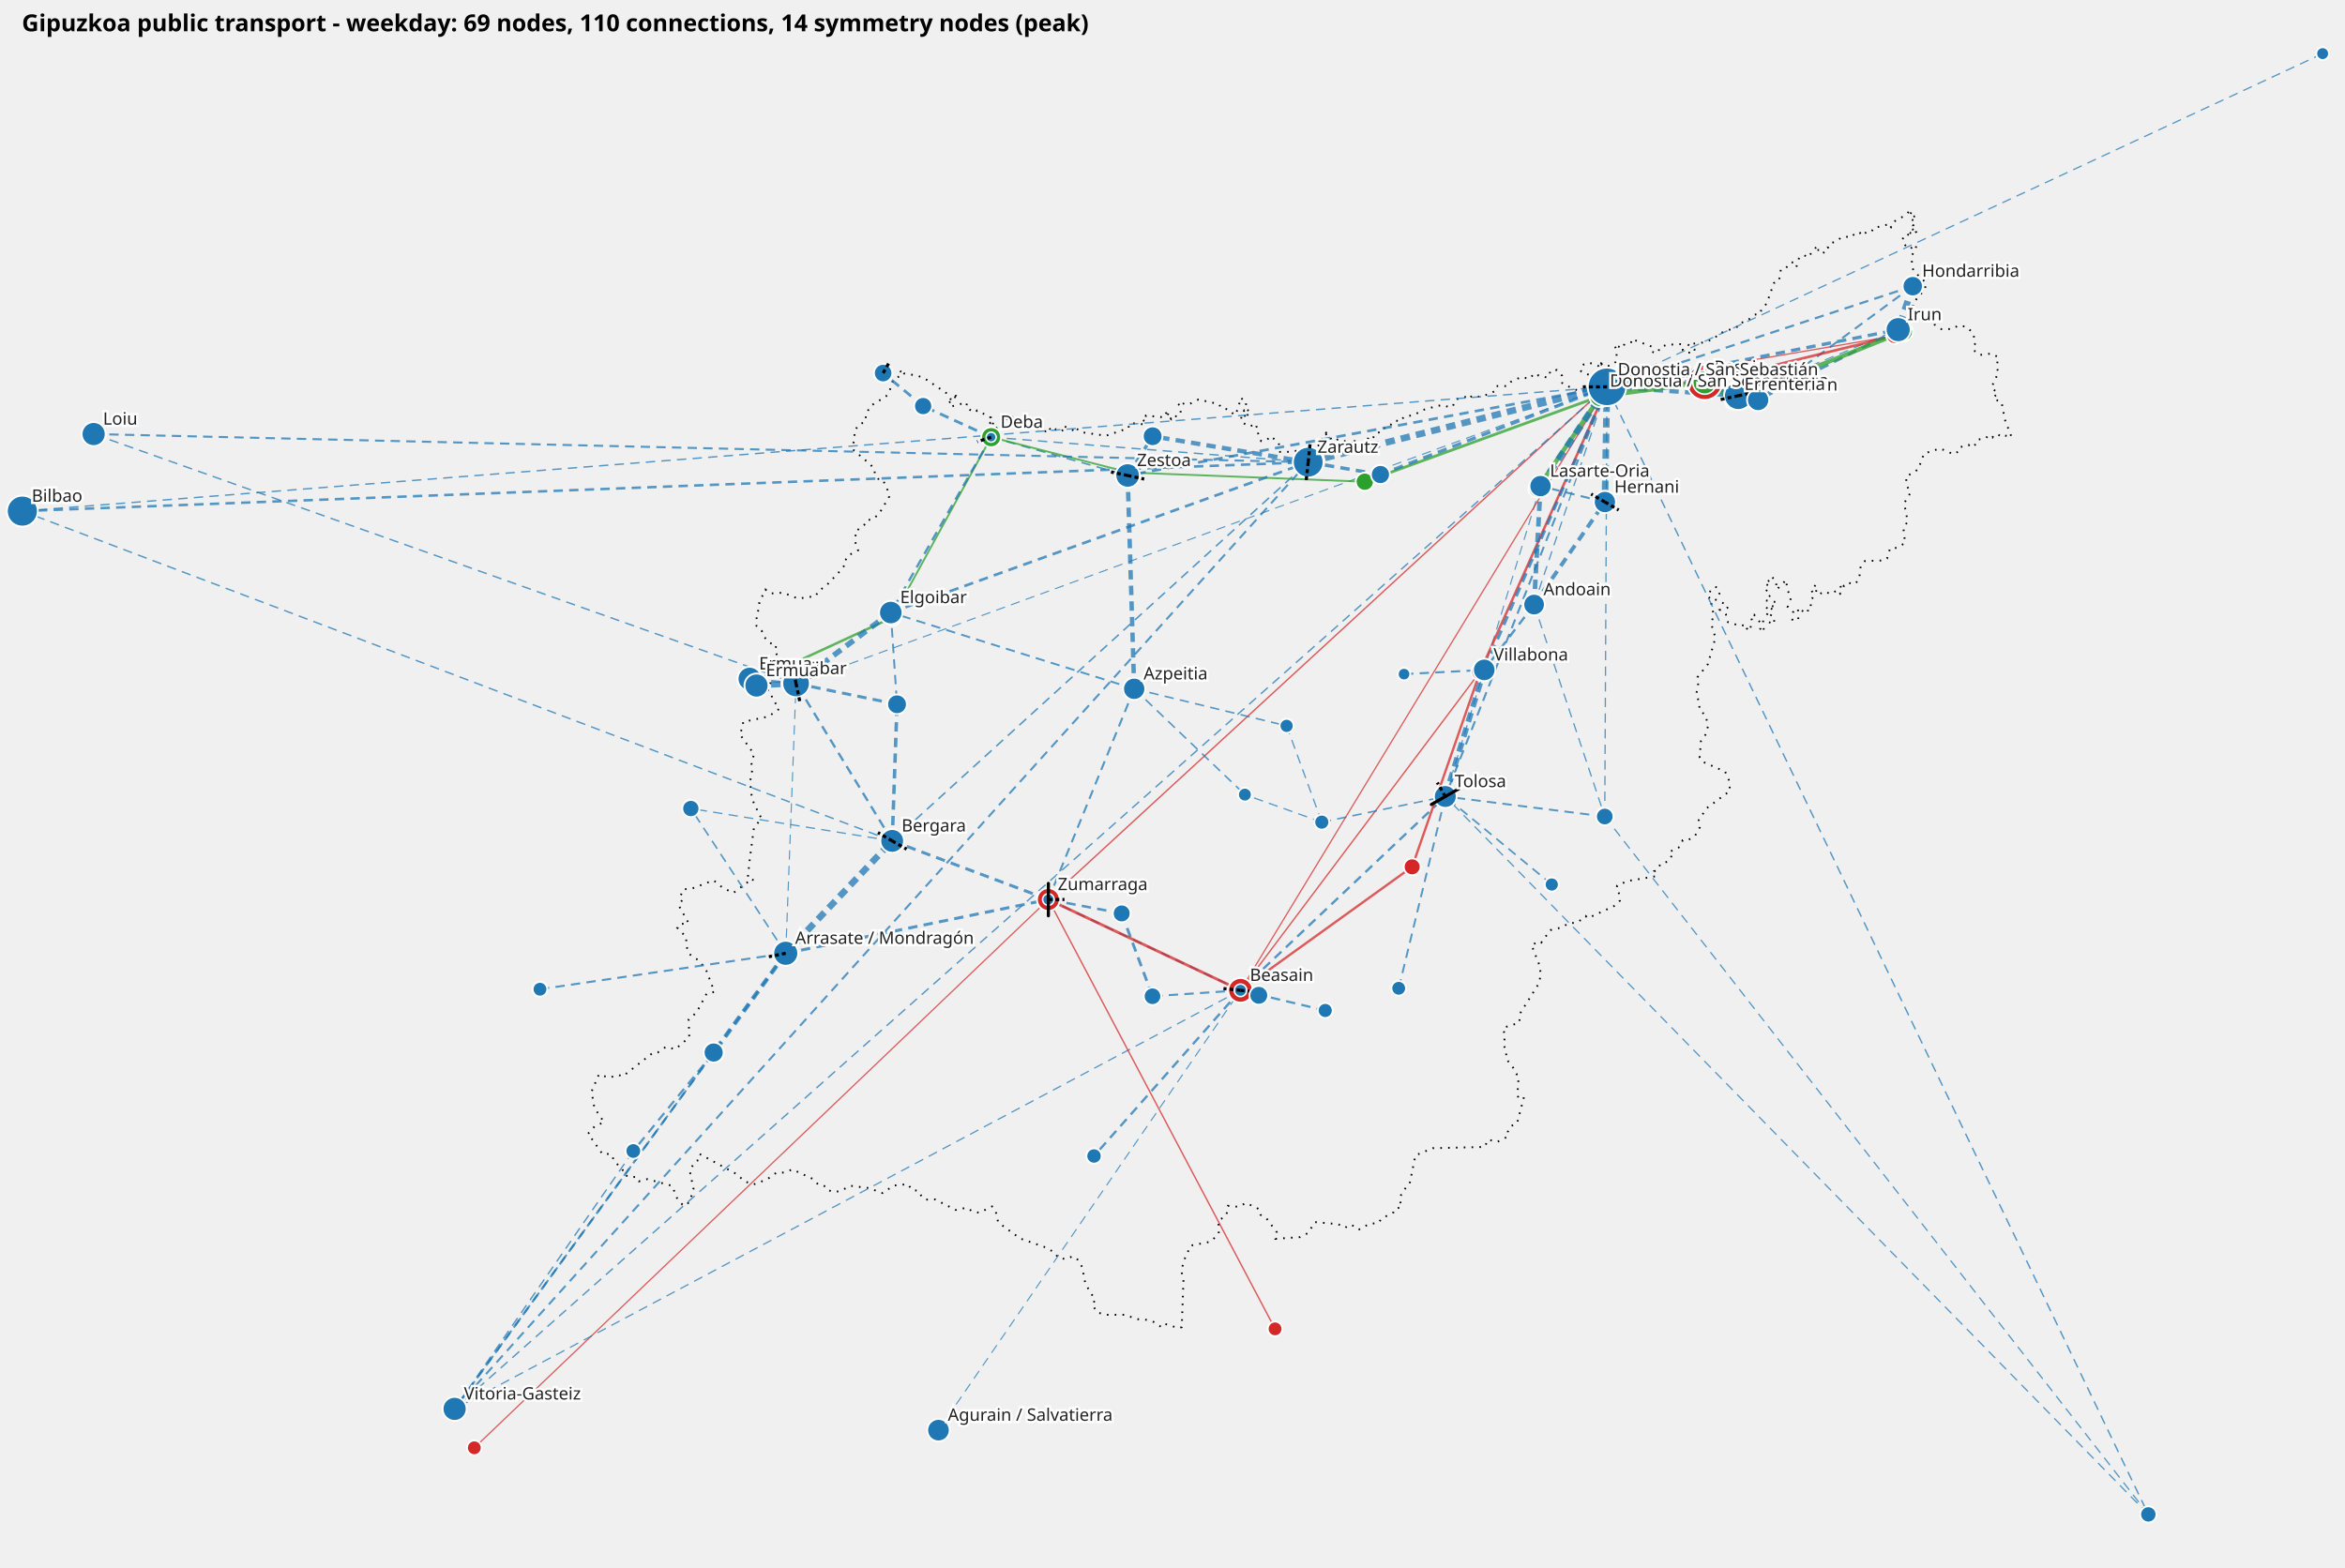
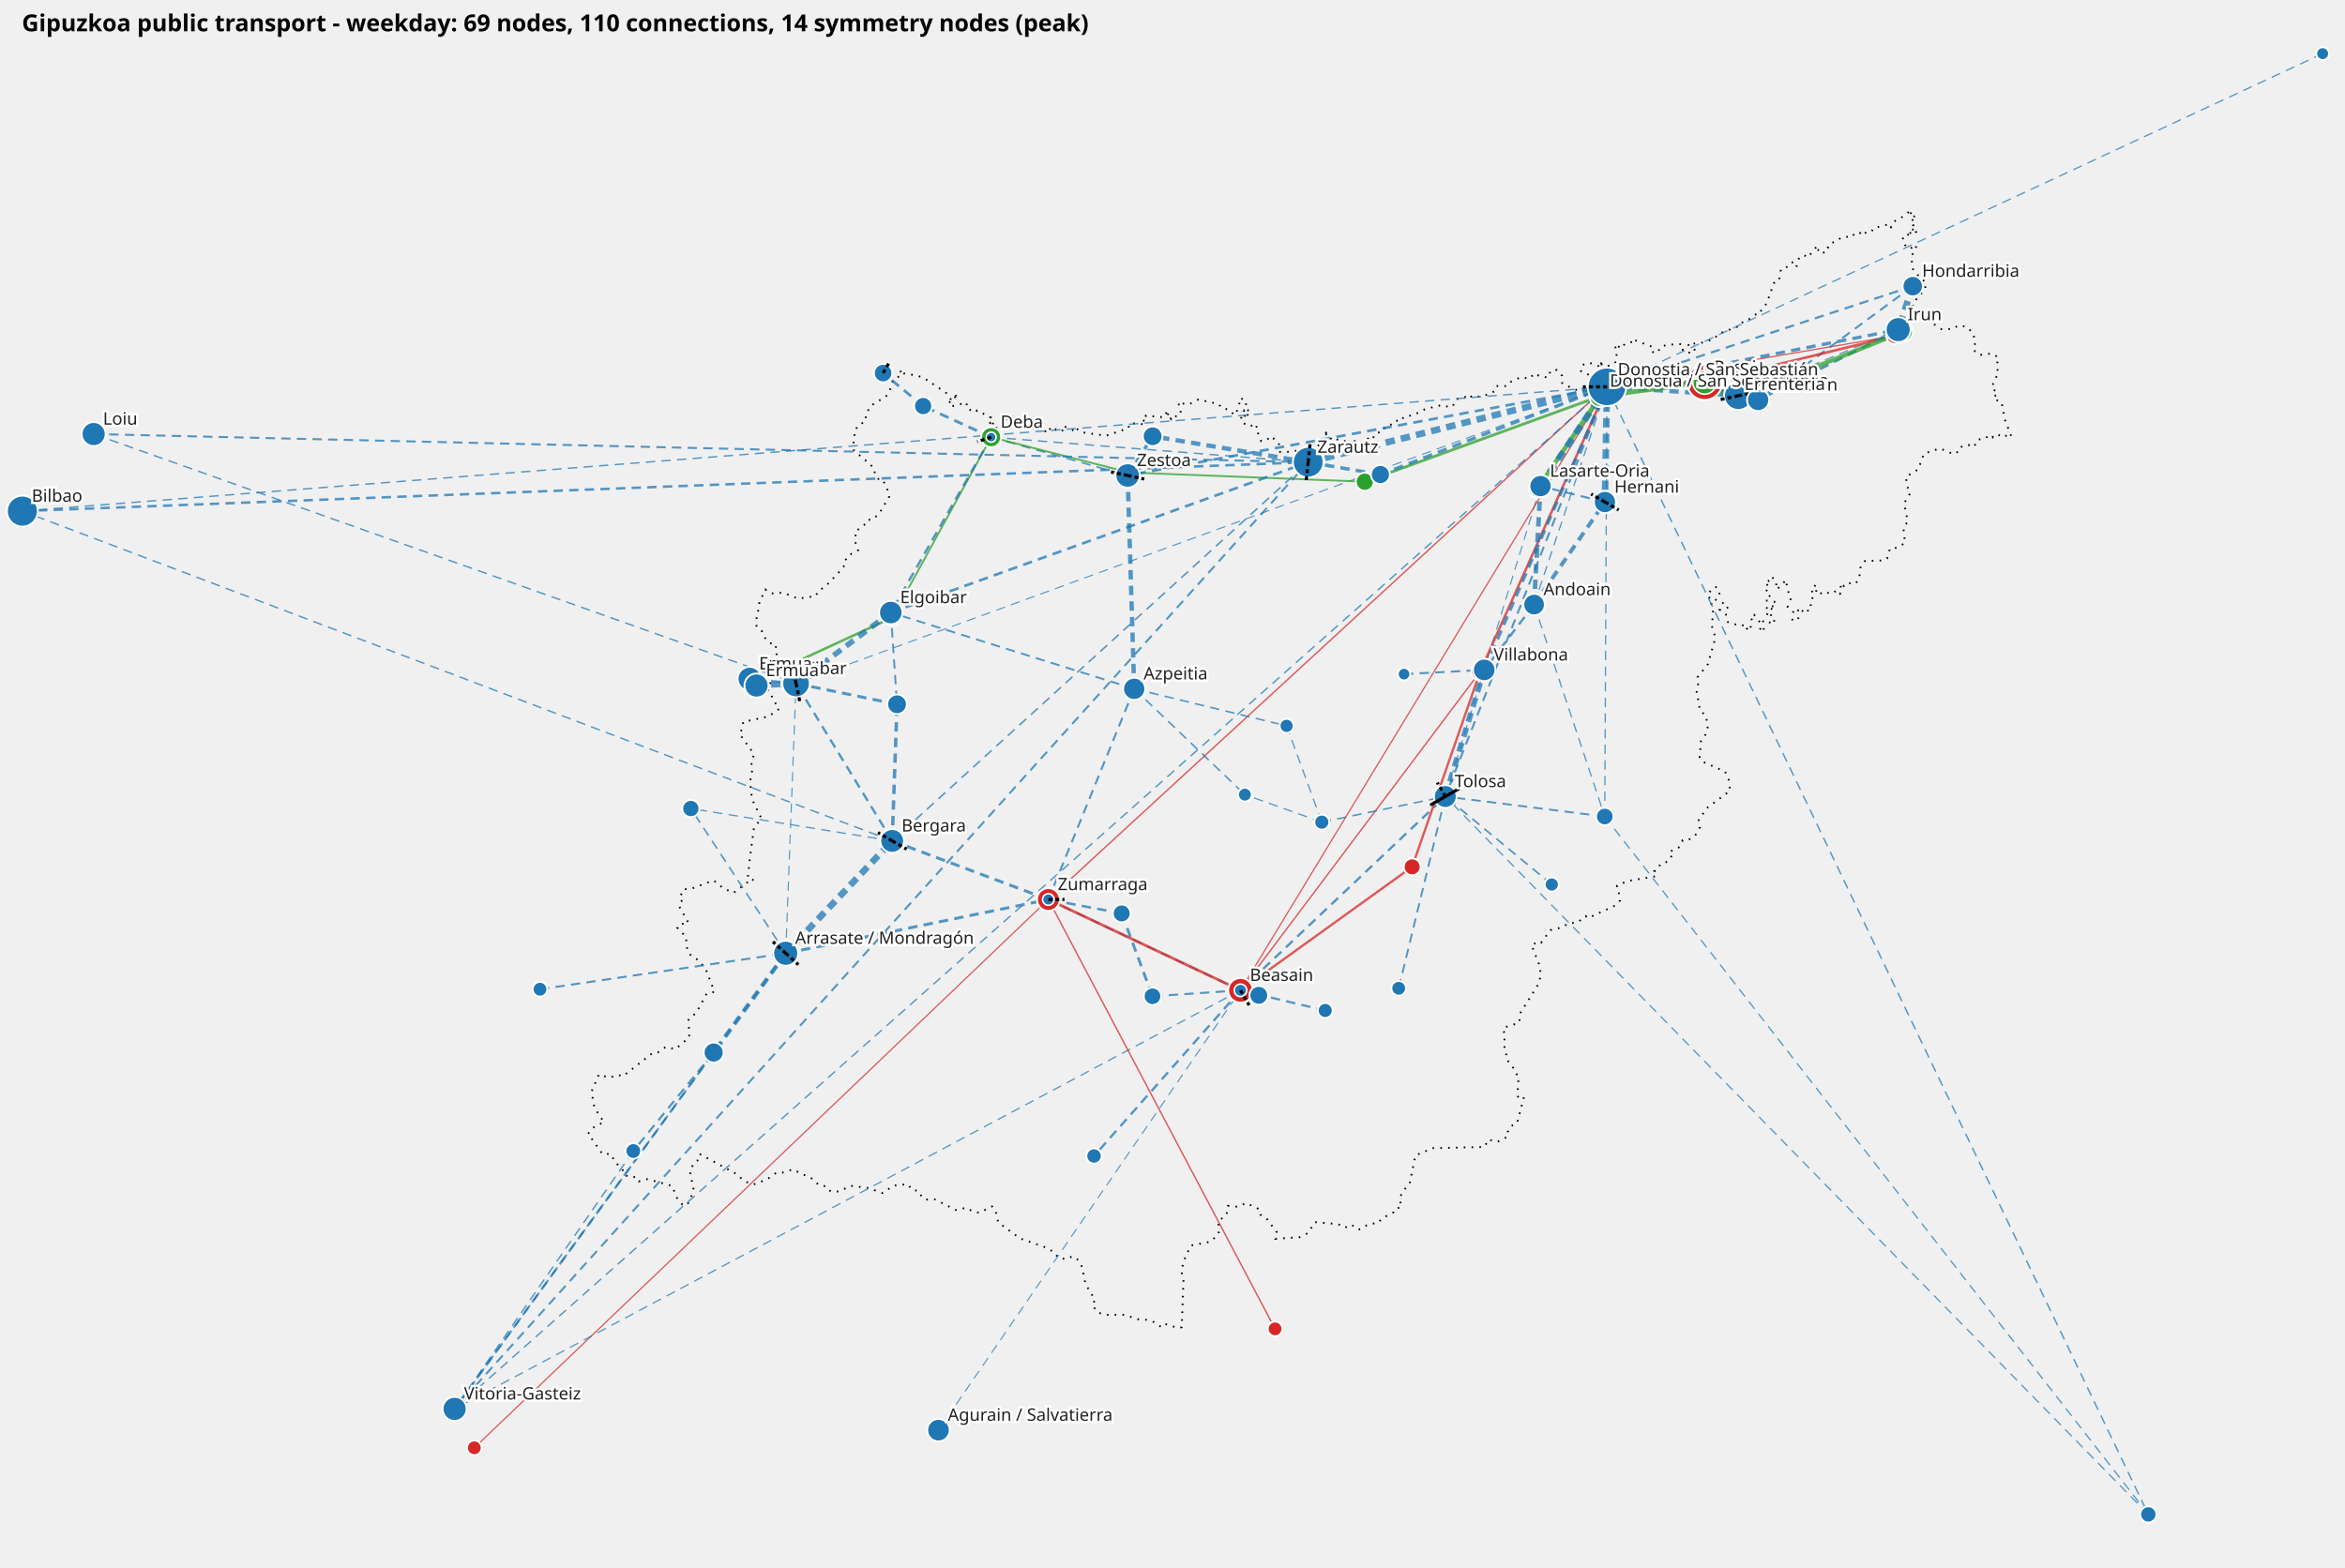
<svg xmlns="http://www.w3.org/2000/svg" width="1500" height="1003" style="background:#f3f5f8;font-family:sans-serif">
  <polyline fill="none" stroke="#000" stroke-width="1.2" stroke-dasharray="1 4" points="376.2,725.3 380.6,720.4 386.4,718.0 380.2,708.8 378.4,698.4 383.1,687.4 389.6,689.5 395.6,687.7 398.3,688.7 417.7,673.5 420.8,673.3 425.9,669.8 432.0,671.3 440.9,663.6 440.5,652.3 445.6,647.7 452.0,635.7 457.0,634.6 452.0,621.4 447.8,615.1 440.8,610.3 438.9,604.8 439.0,599.7 433.2,593.5 435.0,591.3 440.4,590.5 434.1,579.2 436.3,576.0 434.9,574.2 437.1,569.0 442.6,568.5 456.4,563.2 462.3,568.0 469.1,571.3 478.0,564.6 482.1,563.1 478.3,561.9 479.6,549.7 482.2,530.0 487.0,523.5 482.2,514.0 480.7,508.5 479.8,500.1 481.4,491.5 480.5,487.8 482.4,482.6 473.1,469.6 475.3,465.0 475.3,461.9 491.6,458.4 498.4,453.6 493.9,446.6 493.3,443.2 491.1,441.5 495.9,429.2 494.8,423.1 497.2,419.6 495.6,415.8 496.7,412.8 492.5,411.4 488.4,407.1 487.2,403.4 483.9,400.5 484.5,397.7 483.7,394.4 485.8,388.3 485.7,385.4 489.6,377.2 492.9,379.7 501.0,379.2 510.5,383.0 522.0,381.3 523.0,378.6 528.9,374.3 538.5,364.1 541.5,359.7 541.1,357.8 542.6,355.4 548.9,352.0 546.6,345.5 547.4,342.0 546.9,340.3 552.7,336.0 554.8,332.5 557.5,332.6 562.1,329.1 568.8,317.7 567.1,311.4 564.2,306.4 561.8,306.4 559.5,303.0 559.5,300.5 556.8,297.2 546.2,288.2 545.8,283.7 547.0,279.8 546.2,276.9 549.0,271.9 553.5,269.8 554.0,264.8 556.9,259.7 566.8,253.5 568.8,250.7 571.4,243.1 576.8,239.8 576.9,238.5 575.3,236.8 578.1,238.9 587.2,240.4 592.8,243.0 605.2,251.4 607.9,255.3 608.9,255.3 608.9,253.5 611.7,253.3 613.1,255.0 610.3,253.9 606.6,258.4 609.1,259.9 617.8,257.6 618.6,258.1 617.8,260.2 621.8,263.2 624.0,263.8 625.0,262.6 633.5,267.0 632.1,267.7 632.1,269.8 633.6,270.7 635.6,269.0 634.7,272.9 637.0,273.9 643.2,271.9 644.1,266.5 647.1,266.5 648.3,267.7 650.2,267.1 651.8,270.0 654.8,269.8 667.0,276.2 670.1,275.7 670.7,273.5 673.5,276.4 675.5,274.6 678.6,276.0 680.6,274.7 679.9,272.8 680.9,272.8 687.4,275.7 687.8,273.8 692.3,276.6 707.4,278.8 721.9,273.9 722.1,271.6 723.5,270.7 732.0,271.5 732.8,269.7 731.0,268.8 732.6,268.9 733.0,265.9 744.7,267.0 745.9,264.3 747.9,262.7 746.5,266.8 748.9,268.1 748.8,266.1 753.2,266.4 755.3,264.6 754.9,259.5 753.4,258.3 755.1,259.3 757.8,257.8 761.1,258.4 766.6,255.6 779.8,258.6 780.9,260.7 786.5,262.3 789.6,265.7 792.2,261.2 793.4,254.5 797.3,257.0 796.5,261.5 799.7,263.3 798.0,265.8 798.3,263.5 795.9,262.5 794.6,265.3 795.5,266.5 797.0,265.7 795.8,266.8 794.0,266.6 794.0,269.8 798.8,272.8 803.9,271.5 803.7,272.9 804.9,274.1 804.2,275.9 806.7,282.2 810.2,281.6 812.9,279.0 818.0,283.6 818.8,289.1 826.3,289.1 843.8,284.9 845.4,280.9 848.8,279.3 847.2,275.1 849.9,279.5 853.6,282.3 856.2,280.8 864.4,283.7 866.8,280.6 866.4,282.8 870.0,287.2 874.5,282.9 875.2,280.0 876.2,279.2 878.2,280.4 879.9,277.1 884.0,276.3 886.7,272.3 889.8,271.6 892.6,268.9 895.4,269.8 898.3,266.5 904.3,265.6 910.2,262.3 918.0,260.1 922.6,259.1 927.6,260.7 929.4,259.8 930.8,255.9 931.9,255.4 937.3,254.0 939.5,255.4 941.4,253.3 945.7,253.8 952.5,252.2 956.2,250.2 957.3,247.0 964.1,247.0 966.4,244.3 972.8,241.3 978.5,242.3 981.0,239.4 982.9,240.8 984.2,240.0 989.3,241.5 991.6,239.9 991.3,237.7 995.8,236.7 999.2,240.4 999.3,245.1 1000.4,246.0 1009.1,249.8 1014.8,249.2 1017.8,246.8 1019.3,242.9 1018.3,240.6 1011.5,237.8 1010.8,236.1 1013.0,233.2 1016.4,232.0 1022.4,234.1 1025.3,237.6 1024.0,232.9 1025.0,230.3 1024.5,233.3 1026.9,234.4 1030.7,233.8 1033.8,231.4 1034.2,224.3 1032.6,220.6 1037.9,222.8 1039.1,220.1 1043.4,218.9 1043.7,216.9 1056.7,221.8 1056.4,224.8 1058.4,225.8 1060.6,225.5 1061.6,222.6 1065.9,220.6 1075.0,220.2 1076.5,220.6 1076.4,224.1 1078.2,225.6 1083.7,225.6 1083.9,223.6 1079.5,220.3 1090.7,219.0 1097.0,216.3 1099.0,213.7 1112.5,208.6 1113.2,206.7 1117.5,205.3 1122.4,201.3 1126.0,200.7 1126.6,198.4 1130.1,194.1 1134.7,181.1 1137.9,179.9 1139.1,172.6 1142.0,172.0 1145.3,167.9 1147.0,167.9 1149.0,171.0 1150.5,165.7 1152.1,164.0 1153.9,163.1 1156.3,164.8 1162.3,157.4 1162.1,159.9 1164.1,160.0 1165.5,162.3 1169.8,159.4 1169.2,158.0 1171.4,155.5 1175.3,154.2 1177.6,151.9 1183.5,151.3 1184.9,149.8 1186.9,151.0 1189.8,149.1 1190.9,150.8 1194.8,147.8 1197.4,147.9 1198.2,146.0 1207.2,143.7 1207.4,145.1 1208.8,144.3 1209.6,145.3 1211.3,141.9 1218.3,138.0 1222.3,134.3 1223.1,135.2 1221.4,137.6 1223.0,138.8 1225.1,138.3 1222.5,140.4 1225.3,141.5 1223.7,144.5 1225.7,148.3 1224.1,149.3 1224.9,147.7 1222.7,146.3 1221.0,148.7 1223.4,149.6 1222.2,150.8 1219.2,149.6 1216.8,153.2 1218.7,156.9 1222.0,159.3 1224.7,156.3 1225.6,158.2 1222.9,163.7 1223.0,170.7 1224.3,173.6 1232.2,181.2 1231.0,185.9 1226.8,189.7 1223.6,195.5 1230.5,201.7 1236.3,202.7 1237.5,207.7 1241.9,210.6 1248.9,210.5 1252.7,208.2 1257.9,209.1 1262.0,213.0 1263.7,219.6 1262.2,221.6 1263.3,224.8 1266.3,227.1 1273.9,226.2 1278.3,228.6 1277.0,235.0 1278.4,238.1 1273.9,247.7 1277.9,251.9 1275.5,253.8 1275.3,255.3 1280.3,257.2 1282.4,268.4 1286.7,279.6 1282.2,278.6 1280.7,279.6 1278.0,278.0 1275.3,278.2 1274.5,279.9 1271.8,278.5 1270.3,280.4 1264.9,281.3 1263.4,284.5 1261.0,286.3 1259.2,284.6 1253.8,286.1 1253.2,288.5 1249.8,290.7 1241.0,286.9 1230.7,290.2 1227.0,300.3 1219.1,305.1 1219.9,311.1 1222.1,315.2 1218.0,322.0 1220.3,333.7 1217.5,337.6 1218.6,347.4 1213.3,350.5 1209.0,350.8 1207.1,357.3 1204.6,358.6 1193.0,358.9 1190.2,362.2 1189.2,370.6 1186.4,373.8 1181.9,372.8 1179.6,375.0 1176.9,373.3 1178.2,378.6 1177.1,379.8 1175.6,377.3 1171.3,380.0 1166.6,378.4 1163.6,380.4 1161.5,379.1 1162.5,375.4 1161.5,374.3 1158.4,377.1 1160.6,381.2 1158.1,384.1 1158.3,387.7 1156.3,388.3 1156.5,391.7 1155.0,392.2 1150.1,389.0 1150.3,396.3 1149.0,397.3 1146.5,396.4 1147.1,391.7 1143.5,388.4 1145.6,382.7 1143.1,376.7 1142.6,371.0 1136.5,377.2 1136.0,371.4 1132.9,368.8 1132.0,371.3 1128.7,373.1 1131.9,375.1 1129.6,378.4 1132.3,381.0 1129.1,384.1 1136.0,385.2 1134.8,388.1 1132.0,387.4 1129.8,388.5 1130.7,389.6 1130.2,393.3 1132.7,389.2 1134.3,390.1 1132.6,394.1 1134.8,395.3 1134.9,399.2 1127.9,396.9 1127.4,400.3 1128.4,403.0 1127.6,404.5 1125.9,402.1 1125.9,398.3 1122.0,393.3 1119.8,394.2 1120.9,397.6 1119.0,403.8 1117.2,401.9 1116.8,399.5 1113.5,400.5 1105.4,398.1 1104.3,396.6 1104.0,393.1 1100.2,390.2 1104.9,388.9 1105.2,387.2 1097.6,383.8 1097.4,382.0 1099.8,379.8 1098.5,375.8 1096.9,375.5 1093.9,378.4 1092.2,381.5 1095.2,383.7 1094.6,385.8 1095.9,392.2 1094.9,400.1 1097.3,408.0 1092.4,425.0 1085.8,433.3 1086.3,438.8 1084.9,444.3 1086.9,449.1 1087.1,453.9 1091.2,458.2 1092.5,464.8 1090.6,470.9 1088.0,474.2 1087.2,484.7 1089.9,487.7 1103.5,493.7 1105.8,498.9 1106.7,505.9 1091.8,517.0 1086.6,524.7 1087.3,529.3 1084.1,535.0 1079.9,537.4 1076.3,537.6 1075.7,540.3 1073.7,542.3 1067.9,545.0 1069.2,547.2 1068.9,548.8 1066.7,551.3 1062.4,552.5 1059.6,557.1 1058.1,557.4 1059.2,560.6 1041.0,563.7 1034.4,566.6 1034.0,569.5 1035.5,571.4 1036.2,576.2 1033.7,579.1 1015.6,587.5 1014.3,586.1 1008.9,590.3 1003.2,590.7 999.3,593.3 991.7,595.1 985.9,603.0 985.1,602.3 979.6,604.5 984.5,617.0 985.7,623.6 984.1,629.6 972.7,647.8 971.7,654.4 962.0,657.4 961.5,659.0 962.9,662.3 961.7,668.4 963.6,672.5 963.3,677.2 968.2,683.5 970.2,687.0 969.9,688.8 971.3,690.3 970.6,700.9 971.5,702.5 974.8,701.9 970.4,718.7 966.2,720.6 964.5,724.1 964.6,727.1 957.7,730.6 951.9,729.1 949.7,733.8 916.5,734.6 905.4,739.2 901.7,757.2 897.2,762.3 895.3,766.6 896.4,772.4 892.4,773.3 891.4,775.6 883.5,779.8 881.9,782.4 875.8,783.1 869.5,786.5 867.9,784.7 862.6,783.6 860.6,785.5 855.9,783.2 841.1,781.9 836.7,788.9 831.5,791.5 815.9,792.6 816.7,788.4 809.9,779.2 806.3,777.2 805.8,774.2 804.0,772.8 797.0,769.7 792.1,772.1 785.5,771.5 784.5,777.4 779.4,781.1 779.6,789.2 774.5,794.4 761.7,796.9 758.1,804.6 755.6,812.7 757.0,819.5 755.9,849.1 754.1,849.8 745.4,847.1 743.1,849.2 738.0,845.8 732.4,844.2 727.6,844.0 719.4,841.2 707.5,841.2 701.9,839.7 698.7,834.8 700.5,831.7 694.3,821.5 692.2,810.6 689.3,805.9 686.3,803.7 681.8,805.6 676.9,804.7 674.5,801.2 667.8,797.7 652.6,792.4 638.5,782.1 636.9,774.9 634.6,771.9 626.4,775.9 622.3,775.2 618.4,772.7 611.3,774.1 598.1,767.4 592.2,767.5 589.8,766.0 587.5,761.9 583.3,761.3 580.8,757.6 571.7,758.5 564.5,763.3 555.6,760.1 544.3,758.7 536.8,762.2 532.6,762.6 529.9,761.4 528.5,759.1 523.6,758.1 520.0,754.3 506.9,748.2 501.5,750.2 496.6,750.3 490.6,754.6 482.0,757.8 476.2,755.8 471.4,751.3 447.5,738.3 446.1,742.6 443.6,744.5 441.3,749.5 443.6,760.7 442.0,766.1 439.4,771.2 436.5,770.7 433.0,766.4 429.9,758.7 414.1,754.4 408.7,755.8 406.7,752.8 404.1,753.4 399.2,751.7 398.2,748.1 392.8,742.9 391.6,739.5 390.3,738.2 385.5,738.5 376.2,725.3" />
  <line x1="600.3" y1="915.0" x2="793.5" y2="633.6" stroke="#1f77b4" stroke-width="0.7" stroke-opacity=".75" stroke-dasharray="6 4" />
  <line x1="502.6" y1="609.9" x2="509.2" y2="437.3" stroke="#1f77b4" stroke-width="0.7" stroke-opacity=".75" stroke-dasharray="6 4" />
  <line x1="1027.9" y1="247.5" x2="509.2" y2="437.3" stroke="#1f77b4" stroke-width="0.7" stroke-opacity=".75" stroke-dasharray="6 4" />
  <line x1="1111.9" y1="253.2" x2="1214.2" y2="210.9" stroke="#1f77b4" stroke-width="0.7" stroke-opacity=".75" stroke-dasharray="6 4" />
  <line x1="985.4" y1="311.0" x2="924.5" y2="509.6" stroke="#1f77b4" stroke-width="0.7" stroke-opacity=".75" stroke-dasharray="6 4" />
  <line x1="1485.7" y1="34.3" x2="1027.9" y2="247.5" stroke="#1f77b4" stroke-width="0.8" stroke-opacity=".75" stroke-dasharray="6 4" />
  <line x1="981.3" y1="386.8" x2="1027.9" y2="247.5" stroke="#1f77b4" stroke-width="0.8" stroke-opacity=".75" stroke-dasharray="6 4" />
  <line x1="981.3" y1="386.8" x2="1026.5" y2="522.4" stroke="#1f77b4" stroke-width="0.8" stroke-opacity=".75" stroke-dasharray="6 4" />
  <line x1="570.7" y1="538.0" x2="441.9" y2="517.3" stroke="#1f77b4" stroke-width="0.8" stroke-opacity=".75" stroke-dasharray="6 4" />
  <line x1="1374.2" y1="968.9" x2="924.5" y2="509.6" stroke="#1f77b4" stroke-width="0.8" stroke-opacity=".75" stroke-dasharray="6 4" />
  <line x1="1026.5" y1="522.4" x2="1027.9" y2="247.5" stroke="#1f77b4" stroke-width="0.8" stroke-opacity=".75" stroke-dasharray="6 4" />
  <line x1="845.5" y1="526.0" x2="796.3" y2="508.4" stroke="#1f77b4" stroke-width="0.8" stroke-opacity=".75" stroke-dasharray="6 4" />
  <line x1="1028.8" y1="246.1" x2="1211.7" y2="214.9" stroke="#d62728" stroke-width="0.8" stroke-opacity=".75" />
  <line x1="793.5" y1="633.6" x2="1028.8" y2="246.1" stroke="#d62728" stroke-width="0.8" stroke-opacity=".75" />
  <line x1="845.5" y1="526.0" x2="823.0" y2="464.4" stroke="#1f77b4" stroke-width="0.8" stroke-opacity=".75" stroke-dasharray="6 4" />
  <line x1="303.4" y1="926.3" x2="670.6" y2="575.5" stroke="#d62728" stroke-width="0.8" stroke-opacity=".75" />
  <line x1="1026.5" y1="522.4" x2="1374.2" y2="968.9" stroke="#1f77b4" stroke-width="0.8" stroke-opacity=".75" stroke-dasharray="6 4" />
  <line x1="793.5" y1="633.6" x2="290.8" y2="901.4" stroke="#1f77b4" stroke-width="0.8" stroke-opacity=".75" stroke-dasharray="6 4" />
  <line x1="405.1" y1="736.4" x2="290.8" y2="901.4" stroke="#1f77b4" stroke-width="0.9" stroke-opacity=".75" stroke-dasharray="6 4" />
  <line x1="1028.8" y1="246.1" x2="670.6" y2="575.5" stroke="#d62728" stroke-width="0.9" stroke-opacity=".75" />
  <line x1="634.0" y1="279.7" x2="836.8" y2="295.7" stroke="#1f77b4" stroke-width="0.9" stroke-opacity=".75" stroke-dasharray="6 4" />
  <line x1="1027.9" y1="247.5" x2="290.8" y2="901.4" stroke="#1f77b4" stroke-width="0.9" stroke-opacity=".75" stroke-dasharray="6 4" />
  <line x1="570.7" y1="538.0" x2="14.3" y2="327.0" stroke="#1f77b4" stroke-width="0.9" stroke-opacity=".75" stroke-dasharray="6 4" />
  <line x1="509.2" y1="437.3" x2="59.9" y2="277.7" stroke="#1f77b4" stroke-width="0.9" stroke-opacity=".75" stroke-dasharray="6 4" />
  <line x1="1027.9" y1="247.5" x2="1374.2" y2="968.9" stroke="#1f77b4" stroke-width="0.9" stroke-opacity=".75" stroke-dasharray="6 4" />
  <line x1="14.3" y1="327.0" x2="1027.9" y2="247.5" stroke="#1f77b4" stroke-width="0.9" stroke-opacity=".75" stroke-dasharray="6 4" />
  <line x1="793.5" y1="633.6" x2="946.8" y2="429.7" stroke="#d62728" stroke-width="0.9" stroke-opacity=".75" />
  <line x1="815.6" y1="850.2" x2="670.6" y2="575.5" stroke="#d62728" stroke-width="0.9" stroke-opacity=".75" />
  <line x1="570.7" y1="538.0" x2="836.8" y2="295.7" stroke="#1f77b4" stroke-width="1.0" stroke-opacity=".75" stroke-dasharray="6 4" />
  <line x1="725.5" y1="440.7" x2="796.3" y2="508.4" stroke="#1f77b4" stroke-width="1.0" stroke-opacity=".75" stroke-dasharray="6 4" />
  <line x1="845.5" y1="526.0" x2="924.5" y2="509.6" stroke="#1f77b4" stroke-width="1.0" stroke-opacity=".75" stroke-dasharray="6 4" />
  <line x1="502.6" y1="609.9" x2="441.9" y2="517.3" stroke="#1f77b4" stroke-width="1.0" stroke-opacity=".75" stroke-dasharray="6 4" />
  <line x1="725.5" y1="440.7" x2="823.0" y2="464.4" stroke="#1f77b4" stroke-width="1.0" stroke-opacity=".75" stroke-dasharray="6 4" />
  <line x1="634.0" y1="279.7" x2="721.3" y2="304.2" stroke="#1f77b4" stroke-width="1.0" stroke-opacity=".75" stroke-dasharray="6 4" />
  <line x1="992.6" y1="565.9" x2="924.5" y2="509.6" stroke="#1f77b4" stroke-width="1.1" stroke-opacity=".75" stroke-dasharray="6 4" />
  <line x1="894.7" y1="632.3" x2="924.5" y2="509.6" stroke="#1f77b4" stroke-width="1.2" stroke-opacity=".75" stroke-dasharray="6 4" />
  <line x1="456.5" y1="673.4" x2="290.8" y2="901.4" stroke="#1f77b4" stroke-width="1.2" stroke-opacity=".75" stroke-dasharray="6 4" />
  <line x1="725.5" y1="440.7" x2="569.8" y2="391.9" stroke="#1f77b4" stroke-width="1.2" stroke-opacity=".75" stroke-dasharray="6 4" />
  <line x1="634.0" y1="279.7" x2="722.2" y2="302.3" stroke="#2ca02c" stroke-width="1.2" stroke-opacity=".75" />
  <line x1="1026.5" y1="522.4" x2="924.5" y2="509.6" stroke="#1f77b4" stroke-width="1.2" stroke-opacity=".75" stroke-dasharray="6 4" />
  <line x1="873.0" y1="308.2" x2="722.2" y2="302.3" stroke="#2ca02c" stroke-width="1.2" stroke-opacity=".75" />
  <line x1="793.5" y1="633.6" x2="670.6" y2="575.5" stroke="#1f77b4" stroke-width="1.2" stroke-opacity=".75" stroke-dasharray="6 4" />
  <line x1="634.0" y1="279.7" x2="570.9" y2="395.0" stroke="#2ca02c" stroke-width="1.2" stroke-opacity=".75" />
  <line x1="569.8" y1="391.9" x2="573.8" y2="450.6" stroke="#1f77b4" stroke-width="1.2" stroke-opacity=".75" stroke-dasharray="6 4" />
  <line x1="345.4" y1="632.9" x2="502.6" y2="609.9" stroke="#1f77b4" stroke-width="1.3" stroke-opacity=".75" stroke-dasharray="6 4" />
  <line x1="725.5" y1="440.7" x2="670.6" y2="575.5" stroke="#1f77b4" stroke-width="1.3" stroke-opacity=".75" stroke-dasharray="6 4" />
  <line x1="59.9" y1="277.7" x2="836.8" y2="295.7" stroke="#1f77b4" stroke-width="1.3" stroke-opacity=".75" stroke-dasharray="6 4" />
  <line x1="290.8" y1="901.4" x2="836.8" y2="295.7" stroke="#1f77b4" stroke-width="1.3" stroke-opacity=".75" stroke-dasharray="6 4" />
  <line x1="1026.6" y1="321.2" x2="985.4" y2="311.0" stroke="#1f77b4" stroke-width="1.3" stroke-opacity=".75" stroke-dasharray="6 4" />
  <line x1="898.1" y1="431.3" x2="949.4" y2="428.6" stroke="#1f77b4" stroke-width="1.3" stroke-opacity=".75" stroke-dasharray="6 4" />
  <line x1="793.5" y1="633.6" x2="737.2" y2="637.4" stroke="#1f77b4" stroke-width="1.3" stroke-opacity=".75" stroke-dasharray="6 4" />
  <line x1="1223.5" y1="183.1" x2="1124.6" y2="255.9" stroke="#1f77b4" stroke-width="1.3" stroke-opacity=".75" stroke-dasharray="6 4" />
  <line x1="1027.9" y1="247.5" x2="924.5" y2="509.6" stroke="#1f77b4" stroke-width="1.3" stroke-opacity=".75" stroke-dasharray="6 4" />
  <line x1="509.2" y1="437.3" x2="479.5" y2="434.3" stroke="#1f77b4" stroke-width="1.4" stroke-opacity=".75" stroke-dasharray="6 4" />
  <line x1="502.6" y1="609.9" x2="290.8" y2="901.4" stroke="#1f77b4" stroke-width="1.4" stroke-opacity=".75" stroke-dasharray="6 4" />
  <line x1="793.5" y1="633.6" x2="847.7" y2="646.5" stroke="#1f77b4" stroke-width="1.4" stroke-opacity=".75" stroke-dasharray="6 4" />
  <line x1="1027.9" y1="247.5" x2="1223.5" y2="183.1" stroke="#1f77b4" stroke-width="1.4" stroke-opacity=".75" stroke-dasharray="6 4" />
  <line x1="456.5" y1="673.4" x2="405.1" y2="736.4" stroke="#1f77b4" stroke-width="1.4" stroke-opacity=".75" stroke-dasharray="6 4" />
  <line x1="793.5" y1="633.6" x2="924.5" y2="509.6" stroke="#1f77b4" stroke-width="1.5" stroke-opacity=".75" stroke-dasharray="6 4" />
  <line x1="903.3" y1="554.6" x2="946.8" y2="429.7" stroke="#d62728" stroke-width="1.5" stroke-opacity=".75" />
  <line x1="903.3" y1="554.6" x2="793.5" y2="633.6" stroke="#d62728" stroke-width="1.5" stroke-opacity=".75" />
  <line x1="634.0" y1="279.7" x2="569.8" y2="391.9" stroke="#1f77b4" stroke-width="1.5" stroke-opacity=".75" stroke-dasharray="6 4" />
  <line x1="793.5" y1="633.6" x2="699.8" y2="739.6" stroke="#1f77b4" stroke-width="1.5" stroke-opacity=".75" stroke-dasharray="6 4" />
  <line x1="570.7" y1="538.0" x2="509.2" y2="437.3" stroke="#1f77b4" stroke-width="1.5" stroke-opacity=".75" stroke-dasharray="6 4" />
  <line x1="981.3" y1="386.8" x2="949.4" y2="428.6" stroke="#1f77b4" stroke-width="1.5" stroke-opacity=".75" stroke-dasharray="6 4" />
  <line x1="570.9" y1="395.0" x2="482.0" y2="436.1" stroke="#2ca02c" stroke-width="1.6" stroke-opacity=".75" />
  <line x1="717.5" y1="584.4" x2="670.6" y2="575.5" stroke="#1f77b4" stroke-width="1.6" stroke-opacity=".75" stroke-dasharray="6 4" />
  <line x1="1028.8" y1="246.1" x2="946.8" y2="429.7" stroke="#d62728" stroke-width="1.6" stroke-opacity=".75" />
  <line x1="14.3" y1="327.0" x2="836.8" y2="295.7" stroke="#1f77b4" stroke-width="1.6" stroke-opacity=".75" stroke-dasharray="6 4" />
  <line x1="1027.9" y1="247.5" x2="721.3" y2="304.2" stroke="#1f77b4" stroke-width="1.7" stroke-opacity=".75" stroke-dasharray="6 4" />
  <line x1="569.8" y1="391.9" x2="836.8" y2="295.7" stroke="#1f77b4" stroke-width="1.7" stroke-opacity=".75" stroke-dasharray="6 4" />
  <line x1="1211.7" y1="214.9" x2="1090.4" y2="244.6" stroke="#d62728" stroke-width="1.7" stroke-opacity=".75" />
  <line x1="1028.8" y1="246.1" x2="1090.4" y2="244.6" stroke="#d62728" stroke-width="1.8" stroke-opacity=".75" />
  <line x1="1214.2" y1="210.9" x2="1124.6" y2="255.9" stroke="#1f77b4" stroke-width="1.8" stroke-opacity=".75" stroke-dasharray="6 4" />
  <line x1="590.5" y1="259.8" x2="564.9" y2="238.7" stroke="#1f77b4" stroke-width="1.8" stroke-opacity=".75" stroke-dasharray="6 4" />
  <line x1="793.5" y1="633.6" x2="670.6" y2="575.5" stroke="#d62728" stroke-width="1.8" stroke-opacity=".75" />
  <line x1="717.5" y1="584.4" x2="737.2" y2="637.4" stroke="#1f77b4" stroke-width="1.8" stroke-opacity=".75" stroke-dasharray="6 4" />
  <line x1="873.0" y1="308.2" x2="1023.7" y2="253.4" stroke="#2ca02c" stroke-width="1.8" stroke-opacity=".75" />
  <line x1="634.0" y1="279.7" x2="590.5" y2="259.8" stroke="#1f77b4" stroke-width="1.8" stroke-opacity=".75" stroke-dasharray="6 4" />
  <line x1="502.6" y1="609.9" x2="670.6" y2="575.5" stroke="#1f77b4" stroke-width="1.9" stroke-opacity=".75" stroke-dasharray="6 4" />
  <line x1="570.7" y1="538.0" x2="670.6" y2="575.5" stroke="#1f77b4" stroke-width="1.9" stroke-opacity=".75" stroke-dasharray="6 4" />
  <line x1="509.2" y1="437.3" x2="573.8" y2="450.6" stroke="#1f77b4" stroke-width="1.9" stroke-opacity=".75" stroke-dasharray="6 4" />
  <line x1="1027.9" y1="247.5" x2="949.4" y2="428.6" stroke="#1f77b4" stroke-width="2.0" stroke-opacity=".75" stroke-dasharray="6 4" />
  <line x1="1027.9" y1="247.5" x2="883.0" y2="303.6" stroke="#1f77b4" stroke-width="2.0" stroke-opacity=".75" stroke-dasharray="6 4" />
  <line x1="1027.9" y1="247.5" x2="1214.2" y2="210.9" stroke="#1f77b4" stroke-width="2.1" stroke-opacity=".75" stroke-dasharray="6 4" />
  <line x1="721.3" y1="304.2" x2="737.3" y2="279.1" stroke="#1f77b4" stroke-width="2.1" stroke-opacity=".75" stroke-dasharray="6 4" />
  <line x1="883.0" y1="303.6" x2="836.8" y2="295.7" stroke="#1f77b4" stroke-width="2.2" stroke-opacity=".75" stroke-dasharray="6 4" />
  <line x1="570.7" y1="538.0" x2="573.8" y2="450.6" stroke="#1f77b4" stroke-width="2.2" stroke-opacity=".75" stroke-dasharray="6 4" />
  <line x1="793.5" y1="633.6" x2="805.2" y2="636.8" stroke="#1f77b4" stroke-width="2.5" stroke-opacity=".75" stroke-dasharray="6 4" />
  <line x1="981.3" y1="386.8" x2="1026.6" y2="321.2" stroke="#1f77b4" stroke-width="2.5" stroke-opacity=".75" stroke-dasharray="6 4" />
  <line x1="1027.9" y1="247.5" x2="1111.9" y2="253.2" stroke="#1f77b4" stroke-width="2.7" stroke-opacity=".75" stroke-dasharray="6 4" />
  <line x1="725.5" y1="440.7" x2="721.3" y2="304.2" stroke="#1f77b4" stroke-width="2.8" stroke-opacity=".75" stroke-dasharray="6 4" />
  <line x1="836.8" y1="295.7" x2="737.3" y2="279.1" stroke="#1f77b4" stroke-width="2.8" stroke-opacity=".75" stroke-dasharray="6 4" />
  <line x1="502.6" y1="609.9" x2="456.5" y2="673.4" stroke="#1f77b4" stroke-width="2.8" stroke-opacity=".75" stroke-dasharray="6 4" />
  <line x1="1023.7" y1="253.4" x2="983.4" y2="312.7" stroke="#2ca02c" stroke-width="2.8" stroke-opacity=".75" />
  <line x1="1109.8" y1="255.5" x2="1217.3" y2="212.2" stroke="#2ca02c" stroke-width="2.8" stroke-opacity=".75" />
  <line x1="981.3" y1="386.8" x2="985.4" y2="311.0" stroke="#1f77b4" stroke-width="2.9" stroke-opacity=".75" stroke-dasharray="6 4" />
  <line x1="1109.8" y1="255.5" x2="1090.4" y2="244.6" stroke="#2ca02c" stroke-width="3.0" stroke-opacity=".75" />
  <line x1="1023.7" y1="253.4" x2="1090.4" y2="244.6" stroke="#2ca02c" stroke-width="3.0" stroke-opacity=".75" />
  <line x1="509.2" y1="437.3" x2="569.8" y2="391.9" stroke="#1f77b4" stroke-width="3.5" stroke-opacity=".75" stroke-dasharray="6 4" />
  <line x1="924.5" y1="509.6" x2="949.4" y2="428.6" stroke="#1f77b4" stroke-width="3.6" stroke-opacity=".75" stroke-dasharray="6 4" />
  <line x1="509.2" y1="437.3" x2="483.9" y2="438.6" stroke="#1f77b4" stroke-width="3.7" stroke-opacity=".75" stroke-dasharray="6 4" />
  <line x1="1027.9" y1="247.5" x2="985.4" y2="311.0" stroke="#1f77b4" stroke-width="4.2" stroke-opacity=".75" stroke-dasharray="6 4" />
  <line x1="502.6" y1="609.9" x2="570.7" y2="538.0" stroke="#1f77b4" stroke-width="4.2" stroke-opacity=".75" stroke-dasharray="6 4" />
  <line x1="1223.5" y1="183.1" x2="1214.2" y2="210.9" stroke="#1f77b4" stroke-width="4.2" stroke-opacity=".75" stroke-dasharray="6 4" />
  <line x1="1027.9" y1="247.5" x2="836.8" y2="295.7" stroke="#1f77b4" stroke-width="4.2" stroke-opacity=".75" stroke-dasharray="6 4" />
  <line x1="1111.9" y1="253.2" x2="1124.6" y2="255.9" stroke="#1f77b4" stroke-width="4.2" stroke-opacity=".75" stroke-dasharray="6 4" />
  <line x1="1027.9" y1="247.5" x2="1026.6" y2="321.2" stroke="#1f77b4" stroke-width="4.2" stroke-opacity=".75" stroke-dasharray="6 4" />
  <line x1="1111.9" y1="253.2" x2="1090.4" y2="244.6" stroke="#1f77b4" stroke-width="4.2" stroke-opacity=".75" stroke-dasharray="6 4" />
  <line x1="1027.9" y1="247.5" x2="1090.4" y2="244.6" stroke="#1f77b4" stroke-width="4.2" stroke-opacity=".75" stroke-dasharray="6 4" />
  <circle cx="873.0" cy="308.2" r="5.8" fill="#2ca02c" stroke="#fff" stroke-width="1.2" />
  <circle cx="903.3" cy="554.6" r="5.4" fill="#d62728" stroke="#fff" stroke-width="1.2" />
  <circle cx="815.6" cy="850.2" r="4.7" fill="#d62728" stroke="#fff" stroke-width="1.2" />
  <circle cx="793.5" cy="633.6" r="7.9" fill="#d62728" stroke="#fff" stroke-width="1.2" />
  <circle cx="793.5" cy="633.6" r="4.0" fill="#1f77b4" stroke="#fff" stroke-width="1" />
-   <line x1="793.5" y1="633.6" x2="804.4" y2="634.8" stroke="#000" stroke-width="2" stroke-dasharray="2.5 2" />
-   <line x1="793.5" y1="633.6" x2="782.6" y2="632.5" stroke="#000" stroke-width="2" stroke-dasharray="2.5 2" />
+   <line x1="793.5" y1="633.6" x2="799.0" y2="643.1" stroke="#000" stroke-width="2" stroke-dasharray="2.5 2" />
  <circle cx="634.0" cy="279.7" r="6.4" fill="#2ca02c" stroke="#fff" stroke-width="1.2" />
  <circle cx="634.0" cy="279.7" r="3.2" fill="#1f77b4" stroke="#fff" stroke-width="1" />
  <line x1="634.0" y1="279.7" x2="625.1" y2="282.6" stroke="#000" stroke-width="2" stroke-dasharray="2.5 2" />
  <circle cx="1023.7" cy="253.4" r="7.1" fill="#2ca02c" stroke="#fff" stroke-width="1.2" />
  <circle cx="1028.8" cy="246.1" r="6.6" fill="#d62728" stroke="#fff" stroke-width="1.2" />
  <line x1="1028.8" y1="246.1" x2="1031.8" y2="236.9" stroke="#000" stroke-width="2" stroke-dasharray="2.5 2" />
  <line x1="1028.8" y1="246.1" x2="1025.8" y2="255.2" stroke="#000" stroke-width="2" stroke-dasharray="2.5 2" />
  <circle cx="570.9" cy="395.0" r="5.3" fill="#2ca02c" stroke="#fff" stroke-width="1.2" />
  <circle cx="482.0" cy="436.1" r="6.2" fill="#2ca02c" stroke="#fff" stroke-width="1.2" />
  <circle cx="1109.8" cy="255.5" r="6.8" fill="#2ca02c" stroke="#fff" stroke-width="1.2" />
  <circle cx="1217.3" cy="212.2" r="6.3" fill="#2ca02c" stroke="#fff" stroke-width="1.2" />
  <circle cx="1211.7" cy="214.9" r="5.1" fill="#d62728" stroke="#fff" stroke-width="1.2" />
  <circle cx="983.4" cy="312.7" r="5.7" fill="#2ca02c" stroke="#fff" stroke-width="1.2" />
  <circle cx="1090.4" cy="244.6" r="11.3" fill="#d62728" stroke="#fff" stroke-width="1.2" />
  <circle cx="1090.4" cy="244.6" r="7.6" fill="#2ca02c" stroke="#fff" stroke-width="1" />
  <circle cx="1090.4" cy="244.6" r="3.8" fill="#1f77b4" stroke="#fff" stroke-width="1" />
  <circle cx="303.4" cy="926.3" r="4.7" fill="#d62728" stroke="#fff" stroke-width="1.2" />
  <circle cx="722.2" cy="302.3" r="5.1" fill="#2ca02c" stroke="#fff" stroke-width="1.2" />
  <circle cx="946.8" cy="429.7" r="5.7" fill="#d62728" stroke="#fff" stroke-width="1.2" />
  <circle cx="670.6" cy="575.5" r="7.3" fill="#d62728" stroke="#fff" stroke-width="1.2" />
  <circle cx="670.6" cy="575.5" r="3.7" fill="#1f77b4" stroke="#fff" stroke-width="1" />
  <line x1="670.6" y1="575.5" x2="680.9" y2="575.5" stroke="#000" stroke-width="2" stroke-dasharray="2.5 2" />
-   <line x1="670.6" y1="575.5" x2="670.6" y2="565.2" stroke="#000" stroke-width="2" stroke-linecap="round" />
-   <line x1="670.6" y1="575.5" x2="670.6" y2="585.9" stroke="#000" stroke-width="2" stroke-linecap="round" />
  <circle cx="894.7" cy="632.3" r="4.7" fill="#1f77b4" stroke="#fff" stroke-width="1.2" />
  <circle cx="600.3" cy="915.0" r="7.2" fill="#1f77b4" stroke="#fff" stroke-width="1.2" />
  <circle cx="845.5" cy="526.0" r="4.8" fill="#1f77b4" stroke="#fff" stroke-width="1.2" />
  <circle cx="981.3" cy="386.8" r="6.9" fill="#1f77b4" stroke="#fff" stroke-width="1.2" />
  <circle cx="345.4" cy="632.9" r="4.7" fill="#1f77b4" stroke="#fff" stroke-width="1.2" />
  <circle cx="502.6" cy="609.9" r="8.0" fill="#1f77b4" stroke="#fff" stroke-width="1.2" />
-   <line x1="502.6" y1="609.9" x2="491.8" y2="612.1" stroke="#000" stroke-width="2" stroke-dasharray="2.5 2" />
+   <line x1="502.6" y1="609.9" x2="510.7" y2="617.2" stroke="#000" stroke-width="2" stroke-dasharray="2.5 2" />
+   <line x1="502.6" y1="609.9" x2="494.4" y2="602.5" stroke="#000" stroke-width="2" stroke-dasharray="2.5 2" />
  <circle cx="725.5" cy="440.7" r="7.1" fill="#1f77b4" stroke="#fff" stroke-width="1.2" />
  <circle cx="796.3" cy="508.4" r="4.4" fill="#1f77b4" stroke="#fff" stroke-width="1.2" />
  <circle cx="1026.5" cy="522.4" r="5.6" fill="#1f77b4" stroke="#fff" stroke-width="1.2" />
  <circle cx="570.7" cy="538.0" r="7.6" fill="#1f77b4" stroke="#fff" stroke-width="1.2" />
  <line x1="570.7" y1="538.0" x2="579.9" y2="543.3" stroke="#000" stroke-width="2" stroke-dasharray="2.5 2" />
  <line x1="570.7" y1="538.0" x2="561.6" y2="532.7" stroke="#000" stroke-width="2" stroke-dasharray="2.5 2" />
  <circle cx="1485.7" cy="34.3" r="4.1" fill="#1f77b4" stroke="#fff" stroke-width="1.2" />
  <circle cx="14.3" cy="327.0" r="9.9" fill="#1f77b4" stroke="#fff" stroke-width="1.2" />
  <circle cx="1027.9" cy="247.5" r="12.3" fill="#1f77b4" stroke="#fff" stroke-width="1.2" />
  <line x1="1027.9" y1="247.5" x2="1012.5" y2="247.5" stroke="#000" stroke-width="2" stroke-dasharray="2.5 2" />
  <circle cx="509.2" cy="437.3" r="8.8" fill="#1f77b4" stroke="#fff" stroke-width="1.2" />
  <line x1="509.2" y1="437.3" x2="511.6" y2="448.8" stroke="#000" stroke-width="2" stroke-dasharray="2.5 2" />
  <line x1="509.2" y1="437.3" x2="506.7" y2="425.7" stroke="#000" stroke-width="2" stroke-dasharray="2.5 2" />
  <circle cx="569.8" cy="391.9" r="7.5" fill="#1f77b4" stroke="#fff" stroke-width="1.2" />
  <circle cx="441.9" cy="517.3" r="5.5" fill="#1f77b4" stroke="#fff" stroke-width="1.2" />
  <circle cx="479.5" cy="434.3" r="7.7" fill="#1f77b4" stroke="#fff" stroke-width="1.2" />
  <circle cx="1111.9" cy="253.2" r="9.1" fill="#1f77b4" stroke="#fff" stroke-width="1.2" />
  <line x1="1111.9" y1="253.2" x2="1123.7" y2="250.7" stroke="#000" stroke-width="2" stroke-dasharray="2.5 2" />
  <line x1="1111.9" y1="253.2" x2="1100.2" y2="255.7" stroke="#000" stroke-width="2" stroke-dasharray="2.5 2" />
  <circle cx="823.0" cy="464.4" r="4.5" fill="#1f77b4" stroke="#fff" stroke-width="1.2" />
  <circle cx="456.5" cy="673.4" r="6.4" fill="#1f77b4" stroke="#fff" stroke-width="1.2" />
  <circle cx="717.5" cy="584.4" r="5.7" fill="#1f77b4" stroke="#fff" stroke-width="1.2" />
  <circle cx="1026.6" cy="321.2" r="7.1" fill="#1f77b4" stroke="#fff" stroke-width="1.2" />
  <line x1="1026.6" y1="321.2" x2="1035.4" y2="326.3" stroke="#000" stroke-width="2" stroke-dasharray="2.5 2" />
  <line x1="1026.6" y1="321.2" x2="1017.8" y2="316.1" stroke="#000" stroke-width="2" stroke-dasharray="2.5 2" />
  <circle cx="1223.5" cy="183.1" r="6.5" fill="#1f77b4" stroke="#fff" stroke-width="1.2" />
  <circle cx="898.1" cy="431.3" r="4.0" fill="#1f77b4" stroke="#fff" stroke-width="1.2" />
  <circle cx="985.4" cy="311.0" r="7.1" fill="#1f77b4" stroke="#fff" stroke-width="1.2" />
  <circle cx="805.2" cy="636.8" r="6.0" fill="#1f77b4" stroke="#fff" stroke-width="1.2" />
  <circle cx="405.1" cy="736.4" r="5.0" fill="#1f77b4" stroke="#fff" stroke-width="1.2" />
  <circle cx="59.9" cy="277.7" r="7.7" fill="#1f77b4" stroke="#fff" stroke-width="1.2" />
  <circle cx="590.5" cy="259.8" r="5.8" fill="#1f77b4" stroke="#fff" stroke-width="1.2" />
  <circle cx="1124.6" cy="255.9" r="7.1" fill="#1f77b4" stroke="#fff" stroke-width="1.2" />
  <circle cx="564.9" cy="238.7" r="5.9" fill="#1f77b4" stroke="#fff" stroke-width="1.2" />
  <line x1="564.9" y1="238.7" x2="569.3" y2="231.0" stroke="#000" stroke-width="2" stroke-dasharray="2.5 2" />
  <circle cx="992.6" cy="565.9" r="4.5" fill="#1f77b4" stroke="#fff" stroke-width="1.2" />
  <circle cx="883.0" cy="303.6" r="6.1" fill="#1f77b4" stroke="#fff" stroke-width="1.2" />
  <circle cx="737.2" cy="637.4" r="5.6" fill="#1f77b4" stroke="#fff" stroke-width="1.2" />
  <circle cx="1374.2" cy="968.9" r="5.2" fill="#1f77b4" stroke="#fff" stroke-width="1.2" />
  <circle cx="573.8" cy="450.6" r="6.3" fill="#1f77b4" stroke="#fff" stroke-width="1.2" />
  <circle cx="924.5" cy="509.6" r="7.3" fill="#1f77b4" stroke="#fff" stroke-width="1.2" />
  <line x1="924.5" y1="509.6" x2="919.4" y2="500.7" stroke="#000" stroke-width="2" stroke-dasharray="2.5 2" />
  <line x1="924.5" y1="509.6" x2="933.4" y2="504.5" stroke="#000" stroke-width="2" stroke-linecap="round" />
  <line x1="924.5" y1="509.6" x2="915.6" y2="514.7" stroke="#000" stroke-width="2" stroke-linecap="round" />
  <circle cx="949.4" cy="428.6" r="7.2" fill="#1f77b4" stroke="#fff" stroke-width="1.2" />
  <circle cx="290.8" cy="901.4" r="7.7" fill="#1f77b4" stroke="#fff" stroke-width="1.2" />
  <circle cx="847.7" cy="646.5" r="4.8" fill="#1f77b4" stroke="#fff" stroke-width="1.2" />
  <circle cx="836.8" cy="295.7" r="9.8" fill="#1f77b4" stroke="#fff" stroke-width="1.2" />
  <line x1="836.8" y1="295.7" x2="838.1" y2="283.0" stroke="#000" stroke-width="2" stroke-dasharray="2.5 2" />
  <line x1="836.8" y1="295.7" x2="835.4" y2="308.5" stroke="#000" stroke-width="2" stroke-dasharray="2.5 2" />
  <circle cx="699.8" cy="739.6" r="4.9" fill="#1f77b4" stroke="#fff" stroke-width="1.2" />
  <circle cx="737.3" cy="279.1" r="6.3" fill="#1f77b4" stroke="#fff" stroke-width="1.2" />
  <circle cx="483.9" cy="438.6" r="7.7" fill="#1f77b4" stroke="#fff" stroke-width="1.2" />
  <circle cx="1214.2" cy="210.9" r="8.0" fill="#1f77b4" stroke="#fff" stroke-width="1.2" />
  <circle cx="721.3" cy="304.2" r="7.8" fill="#1f77b4" stroke="#fff" stroke-width="1.2" />
  <line x1="721.3" y1="304.2" x2="731.9" y2="306.5" stroke="#000" stroke-width="2" stroke-dasharray="2.5 2" />
  <line x1="721.3" y1="304.2" x2="710.7" y2="302.0" stroke="#000" stroke-width="2" stroke-dasharray="2.5 2" />
  <text x="1033.9" y="241.5" font-size="11" fill="#222" stroke="#fff" stroke-width="3" paint-order="stroke">Donostia / San Sebastián</text>
  <text x="1096.4" y="238.6" font-size="11" fill="#222" stroke="#fff" stroke-width="3" paint-order="stroke">Pasaia</text>
  <text x="20.3" y="321.0" font-size="11" fill="#222" stroke="#fff" stroke-width="3" paint-order="stroke">Bilbao</text>
  <text x="842.8" y="289.7" font-size="11" fill="#222" stroke="#fff" stroke-width="3" paint-order="stroke">Zarautz</text>
  <text x="1117.9" y="247.2" font-size="11" fill="#222" stroke="#fff" stroke-width="3" paint-order="stroke">Errenteria</text>
  <text x="515.2" y="431.3" font-size="11" fill="#222" stroke="#fff" stroke-width="3" paint-order="stroke">Eibar</text>
  <text x="1220.2" y="204.9" font-size="11" fill="#222" stroke="#fff" stroke-width="3" paint-order="stroke">Irun</text>
  <text x="508.6" y="603.9" font-size="11" fill="#222" stroke="#fff" stroke-width="3" paint-order="stroke">Arrasate / Mondragón</text>
  <text x="799.5" y="627.6" font-size="11" fill="#222" stroke="#fff" stroke-width="3" paint-order="stroke">Beasain</text>
  <text x="727.3" y="298.2" font-size="11" fill="#222" stroke="#fff" stroke-width="3" paint-order="stroke">Zestoa</text>
  <text x="296.8" y="895.4" font-size="11" fill="#222" stroke="#fff" stroke-width="3" paint-order="stroke">Vitoria-Gasteiz</text>
  <text x="65.9" y="271.7" font-size="11" fill="#222" stroke="#fff" stroke-width="3" paint-order="stroke">Loiu</text>
  <text x="485.5" y="428.3" font-size="11" fill="#222" stroke="#fff" stroke-width="3" paint-order="stroke">Ermua</text>
  <text x="489.9" y="432.6" font-size="11" fill="#222" stroke="#fff" stroke-width="3" paint-order="stroke">Ermua</text>
  <text x="576.7" y="532.0" font-size="11" fill="#222" stroke="#fff" stroke-width="3" paint-order="stroke">Bergara</text>
  <text x="575.8" y="385.9" font-size="11" fill="#222" stroke="#fff" stroke-width="3" paint-order="stroke">Elgoibar</text>
  <text x="676.6" y="569.5" font-size="11" fill="#222" stroke="#fff" stroke-width="3" paint-order="stroke">Zumarraga</text>
  <text x="930.5" y="503.6" font-size="11" fill="#222" stroke="#fff" stroke-width="3" paint-order="stroke">Tolosa</text>
  <text x="955.4" y="422.6" font-size="11" fill="#222" stroke="#fff" stroke-width="3" paint-order="stroke">Villabona</text>
  <text x="606.3" y="909.0" font-size="11" fill="#222" stroke="#fff" stroke-width="3" paint-order="stroke">Agurain / Salvatierra</text>
  <text x="1032.6" y="315.2" font-size="11" fill="#222" stroke="#fff" stroke-width="3" paint-order="stroke">Hernani</text>
  <text x="1130.6" y="249.9" font-size="11" fill="#222" stroke="#fff" stroke-width="3" paint-order="stroke">Oiartzun</text>
  <text x="1029.7" y="247.4" font-size="11" fill="#222" stroke="#fff" stroke-width="3" paint-order="stroke">Donostia / San Sebastián</text>
  <text x="991.4" y="305.0" font-size="11" fill="#222" stroke="#fff" stroke-width="3" paint-order="stroke">Lasarte-Oria</text>
  <text x="731.5" y="434.7" font-size="11" fill="#222" stroke="#fff" stroke-width="3" paint-order="stroke">Azpeitia</text>
  <text x="987.3" y="380.8" font-size="11" fill="#222" stroke="#fff" stroke-width="3" paint-order="stroke">Andoain</text>
  <text x="1115.8" y="249.5" font-size="11" fill="#222" stroke="#fff" stroke-width="3" paint-order="stroke">Errenteria</text>
  <text x="1034.8" y="240.1" font-size="11" fill="#222" stroke="#fff" stroke-width="3" paint-order="stroke">Donostia / San Sebastián</text>
  <text x="1229.5" y="177.1" font-size="11" fill="#222" stroke="#fff" stroke-width="3" paint-order="stroke">Hondarribia</text>
  <text x="640.0" y="273.7" font-size="11" fill="#222" stroke="#fff" stroke-width="3" paint-order="stroke">Deba</text>
  <text x="14" y="20" font-size="15" font-weight="bold">Gipuzkoa public transport - weekday: 69 nodes, 110 connections, 14 symmetry nodes (peak)</text>
</svg>
